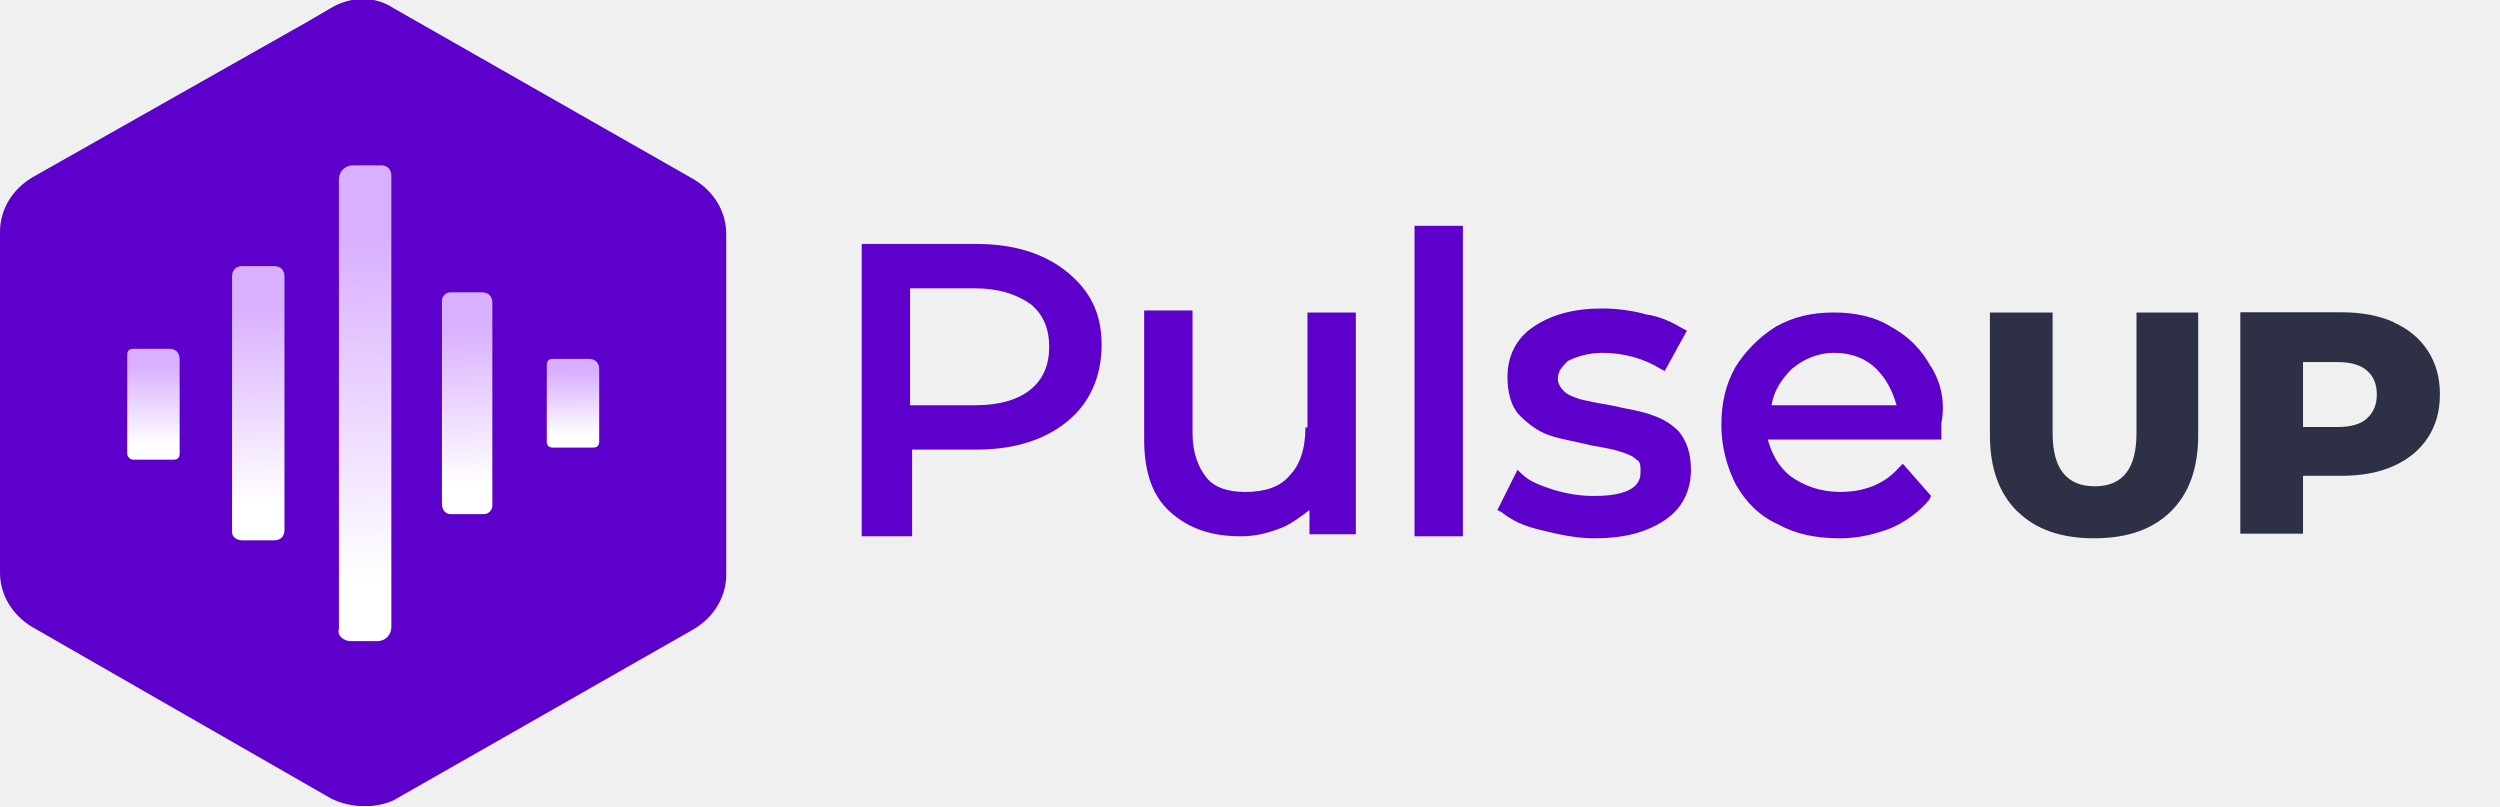
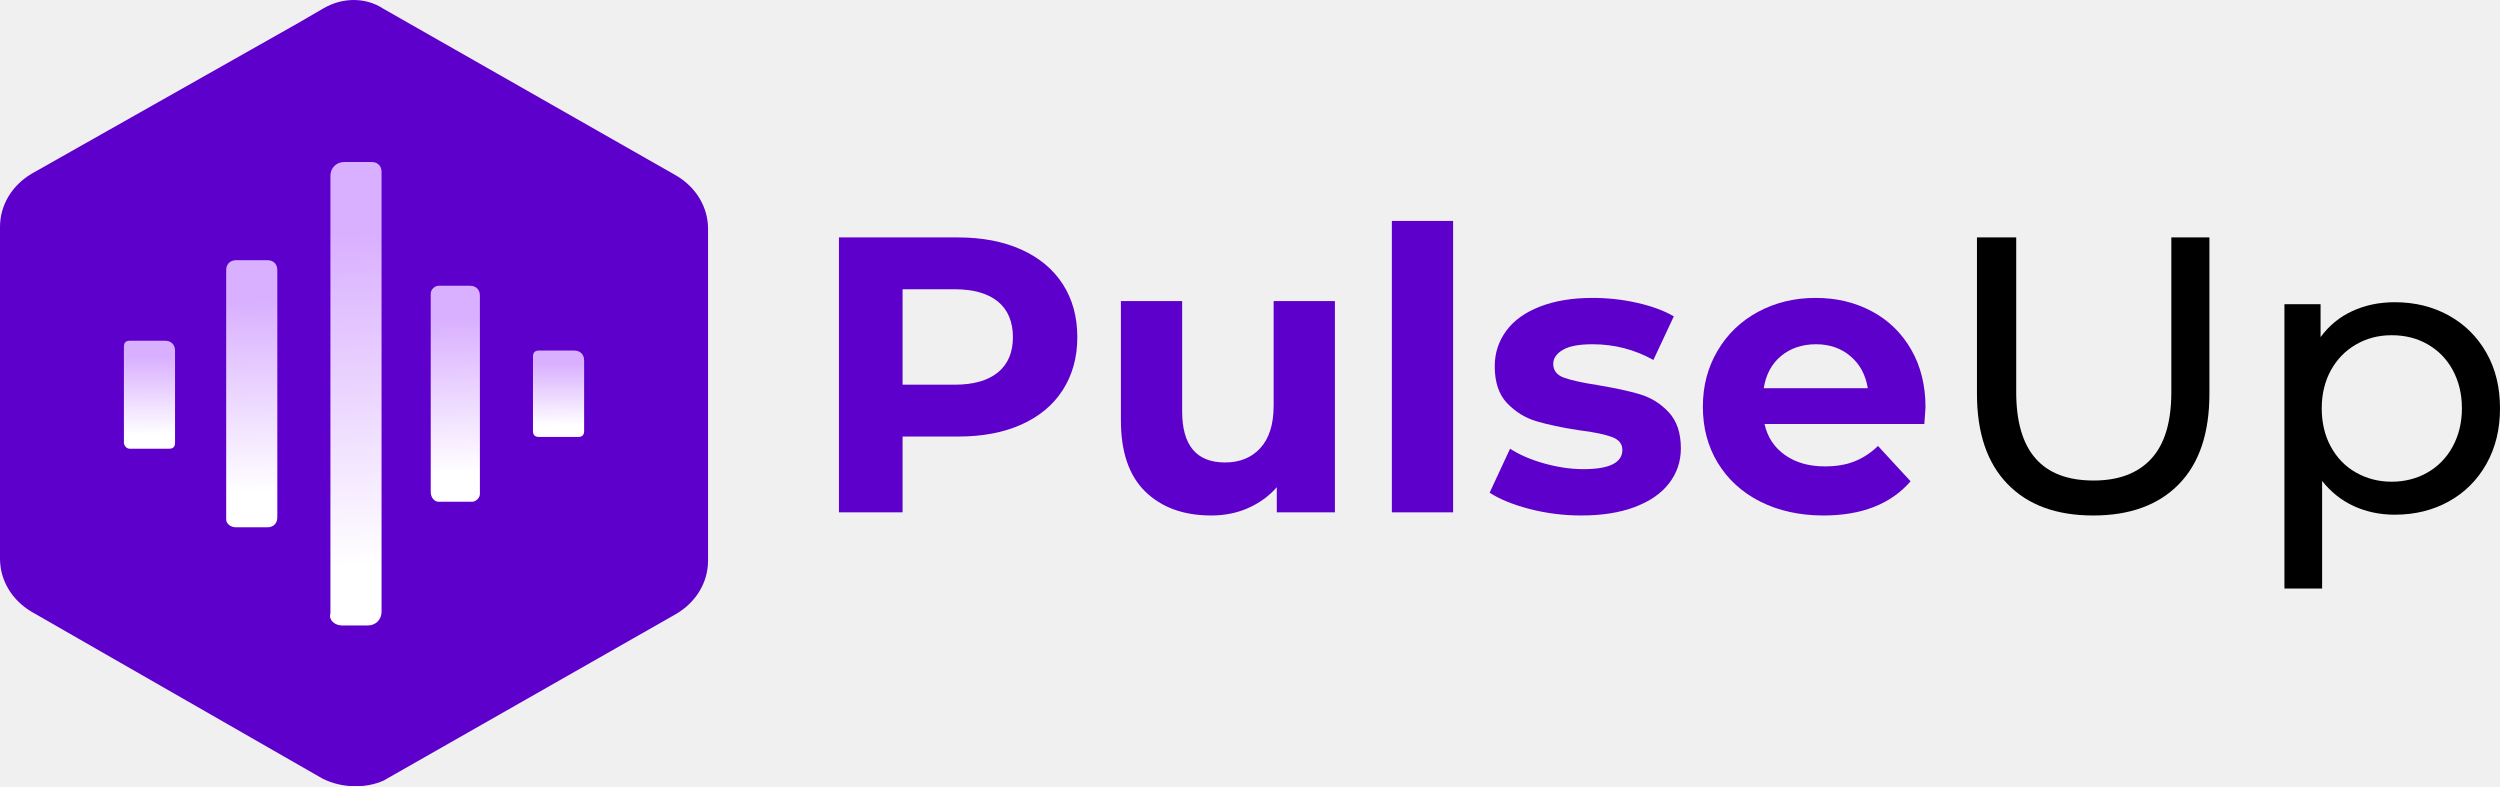
- <svg xmlns="http://www.w3.org/2000/svg" width="124" height="40" viewBox="0 0 124 40" fill="none">
-   <g clip-path="url(#clip0_6459_2802)">
-     <mask id="mask0_6459_2802" style="mask-type:luminance" maskUnits="userSpaceOnUse" x="0" y="0" width="124" height="40">
-       <path d="M124 0H0V40H124V0Z" fill="white" />
+ <svg xmlns="http://www.w3.org/2000/svg" width="124" height="39" viewBox="0 0 124 39" fill="none">
+   <g clip-path="url(#clip0_156_2)">
+     <mask id="mask0_156_2" style="mask-type:luminance" maskUnits="userSpaceOnUse" x="0" y="0" width="124" height="39">
+       <path d="M124 0H0V39H124V0Z" fill="white" />
    </mask>
-     <g mask="url(#mask0_6459_2802)">
-       <path d="M16.41 39.6L1.6 31.1C0.6 30.5 0 29.5 0 28.4V11.5C0 10.4 0.6 9.4 1.6 8.8L15.21 1.1L16.41 0.4C17.41 -0.2 18.61 -0.2 19.51 0.4L34.42 8.9C35.42 9.5 36.02 10.5 36.02 11.6V28.5C36.02 29.6 35.42 30.6 34.42 31.2L19.51 39.7C18.61 40.1 17.41 40.1 16.41 39.6Z" fill="#5E00CC" />
-       <path d="M27.42 22.2H29.42C29.62 22.2 29.72 22.1 29.72 21.9V18.3C29.72 18 29.52 17.8 29.22 17.8H27.42C27.22 17.8 27.12 17.9 27.12 18.1V21.9C27.12 22.1 27.22 22.2 27.42 22.2Z" fill="url(#paint0_linear_6459_2802)" />
-       <path d="M22.32 25.5H24.02C24.22 25.5 24.42 25.3 24.42 25.1V15C24.42 14.7 24.22 14.5 23.92 14.5H22.32C22.12 14.5 21.92 14.7 21.92 14.9V25C21.92 25.3 22.12 25.5 22.32 25.5Z" fill="url(#paint1_linear_6459_2802)" />
-       <path d="M17.41 31.8H18.71C19.11 31.8 19.41 31.5 19.41 31.1V8.7C19.41 8.4 19.21 8.2 18.91 8.2H17.51C17.11 8.2 16.81 8.5 16.81 8.9V31.2C16.71 31.5 17.01 31.8 17.41 31.8Z" fill="url(#paint2_linear_6459_2802)" />
-       <path d="M12.01 26.8H13.61C13.91 26.8 14.11 26.6 14.11 26.3V13.7C14.11 13.4 13.91 13.2 13.61 13.2H12.01C11.71 13.2 11.51 13.4 11.51 13.7V26.4C11.51 26.6 11.71 26.8 12.01 26.8Z" fill="url(#paint3_linear_6459_2802)" />
-       <path d="M6.61 22.8H8.61C8.81 22.8 8.91 22.7 8.91 22.5V17.8C8.91 17.5 8.71 17.3 8.41 17.3H6.61C6.41 17.3 6.31 17.4 6.31 17.6V22.5C6.31 22.6 6.41 22.8 6.61 22.8Z" fill="url(#paint4_linear_6459_2802)" />
-       <path d="M52.94 13.5C51.84 12.6 50.34 12.1 48.44 12.1H42.74V26.6H45.24V22.3H48.44C50.34 22.3 51.84 21.8 52.94 20.9C54.04 20 54.64 18.7 54.64 17.1C54.64 15.5 54.04 14.4 52.94 13.5ZM52.04 17.2C52.04 18.1 51.74 18.8 51.14 19.3C50.54 19.8 49.64 20.1 48.34 20.1H45.14V14.3H48.34C49.54 14.3 50.44 14.6 51.14 15.1C51.74 15.6 52.04 16.3 52.04 17.2Z" fill="#5E00CC" />
-       <path d="M64.75 21.2C64.75 22.3 64.45 23.1 63.95 23.6C63.45 24.2 62.65 24.4 61.75 24.4C60.95 24.4 60.25 24.2 59.85 23.7C59.45 23.2 59.15 22.5 59.15 21.5V15.4H56.75V21.8C56.75 23.4 57.15 24.6 58.05 25.4C58.95 26.2 60.05 26.6 61.55 26.6C62.35 26.6 63.05 26.4 63.75 26.1C64.15 25.9 64.55 25.6 64.95 25.3V26.5H67.25V15.5H64.85V21.2H64.75Z" fill="#5E00CC" />
-       <path d="M72.56 11.2H70.16V26.6H72.56V11.2Z" fill="#5E00CC" />
-       <path d="M81.971 20.6C81.471 20.4 80.77 20.3 79.871 20.1C79.27 20 78.77 19.9 78.371 19.8C78.07 19.7 77.77 19.6 77.57 19.4C77.371 19.2 77.27 19 77.27 18.8C77.27 18.4 77.471 18.2 77.77 17.9C78.171 17.7 78.77 17.5 79.471 17.5C80.57 17.5 81.57 17.8 82.371 18.3L82.57 18.4L83.671 16.4L83.471 16.3C82.971 16 82.371 15.7 81.671 15.6C80.971 15.4 80.171 15.3 79.471 15.3C78.07 15.3 76.971 15.6 76.07 16.2C75.171 16.8 74.77 17.7 74.77 18.7C74.77 19.5 74.971 20.2 75.371 20.6C75.77 21 76.27 21.4 76.871 21.6C77.471 21.8 78.171 21.9 78.971 22.1C79.57 22.2 80.07 22.3 80.371 22.4C80.671 22.5 80.971 22.6 81.171 22.8C81.371 22.9 81.371 23.1 81.371 23.4C81.371 23.7 81.371 24.6 79.07 24.6C78.371 24.6 77.77 24.5 77.07 24.3C76.471 24.1 75.871 23.9 75.471 23.5L75.27 23.3L74.27 25.3L74.471 25.4C74.971 25.8 75.57 26.1 76.471 26.3C77.27 26.5 78.171 26.7 79.07 26.7C80.57 26.7 81.671 26.4 82.57 25.8C83.471 25.2 83.871 24.3 83.871 23.3C83.871 22.5 83.671 21.9 83.27 21.4C82.971 21.1 82.57 20.8 81.971 20.6Z" fill="#5E00CC" />
-       <path d="M95.78 18.2C95.28 17.3 94.68 16.7 93.78 16.2C92.98 15.7 91.98 15.5 90.98 15.5C89.88 15.5 88.98 15.7 88.08 16.2C87.28 16.7 86.58 17.4 86.08 18.2C85.58 19.1 85.38 20 85.38 21.1C85.38 22.2 85.68 23.2 86.08 24C86.58 24.9 87.28 25.6 88.18 26C89.08 26.5 90.08 26.7 91.28 26.7C92.18 26.7 92.98 26.5 93.78 26.2C94.48 25.9 95.18 25.4 95.68 24.8L95.78 24.6L94.38 23L94.18 23.2C93.48 24 92.48 24.4 91.28 24.4C90.28 24.4 89.48 24.1 88.78 23.6C88.18 23.1 87.88 22.5 87.68 21.8H96.29V21C96.49 20 96.29 19 95.79 18.2H95.78ZM87.87 20.1C87.97 19.4 88.37 18.8 88.87 18.3C89.47 17.8 90.17 17.5 90.97 17.5C91.87 17.5 92.57 17.8 93.07 18.3C93.57 18.8 93.87 19.4 94.07 20.1H87.86H87.87Z" fill="#5E00CC" />
-       <path d="M100.06 25.37C99.16 24.48 98.7 23.22 98.7 21.59V15.5H101.81V21.49C101.81 23.25 102.51 24.12 103.9 24.12C105.29 24.12 105.97 23.24 105.97 21.49V15.5H109.03V21.59C109.03 23.22 108.58 24.48 107.67 25.37C106.77 26.26 105.5 26.7 103.87 26.7C102.24 26.7 100.97 26.26 100.07 25.37H100.06Z" fill="#2E3046" />
-       <path d="M118.73 15.99C119.46 16.32 120.03 16.79 120.42 17.4C120.82 18.01 121.02 18.73 121.02 19.56C121.02 20.39 120.82 21.1 120.42 21.71C120.02 22.32 119.46 22.78 118.73 23.11C118 23.44 117.13 23.6 116.14 23.6H114.23V26.47H111.12V15.49H116.14C117.13 15.49 118 15.65 118.73 15.98V15.99ZM117.4 20.75C117.72 20.47 117.89 20.08 117.89 19.57C117.89 19.06 117.73 18.66 117.4 18.38C117.08 18.1 116.59 17.96 115.96 17.96H114.23V21.18H115.96C116.6 21.18 117.08 21.04 117.4 20.76V20.75Z" fill="#2E3046" />
+     <g mask="url(#mask0_156_2)">
+       <path d="M15.981 38.62L1.558 30.341C0.584 29.757 0 28.782 0 27.711V11.25C0 10.179 0.584 9.205 1.558 8.62L14.812 1.12L15.981 0.438C16.955 -0.146 18.123 -0.146 19 0.438L33.52 8.718C34.494 9.302 35.078 10.276 35.078 11.347V27.808C35.078 28.88 34.494 29.854 33.52 30.438L19 38.718C18.123 39.107 16.955 39.107 15.981 38.62Z" fill="white" />
+       <path d="M26.703 21.672H28.651C28.846 21.672 28.943 21.575 28.943 21.38V17.873C28.943 17.581 28.748 17.386 28.456 17.386H26.703C26.509 17.386 26.411 17.484 26.411 17.678V21.38C26.411 21.575 26.509 21.672 26.703 21.672Z" fill="url(#paint0_linear_156_2)" />
+       <path d="M21.736 24.886H23.392C23.587 24.886 23.781 24.692 23.781 24.497V14.659C23.781 14.367 23.587 14.172 23.294 14.172H21.736C21.541 14.172 21.347 14.367 21.347 14.562V24.399C21.347 24.692 21.541 24.886 21.736 24.886Z" fill="url(#paint1_linear_156_2)" />
+       <path d="M16.955 31.023H18.221C18.61 31.023 18.902 30.73 18.902 30.341V8.523C18.902 8.231 18.708 8.036 18.416 8.036H17.052C16.663 8.036 16.37 8.328 16.37 8.718V30.438C16.273 30.73 16.565 31.023 16.955 31.023Z" fill="url(#paint2_linear_156_2)" />
+       <path d="M11.696 26.152H13.254C13.546 26.152 13.741 25.958 13.741 25.666V13.393C13.741 13.101 13.546 12.906 13.254 12.906H11.696C11.404 12.906 11.209 13.101 11.209 13.393V25.763C11.209 25.958 11.404 26.152 11.696 26.152Z" fill="url(#paint3_linear_156_2)" />
+       <path d="M6.437 22.256H8.384C8.579 22.256 8.677 22.159 8.677 21.964V17.386C8.677 17.094 8.482 16.899 8.19 16.899H6.437C6.242 16.899 6.145 16.997 6.145 17.192V21.964C6.145 22.062 6.242 22.256 6.437 22.256Z" fill="url(#paint4_linear_156_2)" />
+       <path d="M50.659 12.38C51.545 12.779 52.237 13.354 52.714 14.094C53.191 14.834 53.435 15.711 53.435 16.724C53.435 17.737 53.191 18.594 52.714 19.344C52.237 20.094 51.545 20.659 50.659 21.058C49.773 21.458 48.721 21.653 47.514 21.653H44.768V25.412H41.612V11.776H47.514C48.721 11.776 49.773 11.98 50.659 12.38ZM49.501 18.468C49.997 18.058 50.241 17.474 50.241 16.724C50.241 15.974 49.997 15.37 49.501 14.961C49.004 14.552 48.283 14.347 47.339 14.347H44.768V19.081H47.339C48.283 19.081 49.004 18.877 49.501 18.468Z" fill="#5E00CC" />
+       <path d="M66.212 14.932V25.412H63.329V24.166C62.93 24.623 62.443 24.964 61.888 25.208C61.333 25.451 60.729 25.568 60.077 25.568C58.703 25.568 57.612 25.169 56.804 24.38C55.996 23.591 55.597 22.412 55.597 20.854V14.932H58.635V20.406C58.635 22.091 59.346 22.938 60.758 22.938C61.489 22.938 62.073 22.704 62.511 22.227C62.949 21.75 63.173 21.049 63.173 20.114V14.932H66.212Z" fill="#5E00CC" />
+       <path d="M69.036 10.958H72.074V25.412H69.036V10.958Z" fill="#5E00CC" />
+       <path d="M75.872 25.247C75.045 25.032 74.382 24.76 73.886 24.438L74.899 22.256C75.366 22.558 75.931 22.802 76.593 22.987C77.255 23.172 77.908 23.27 78.541 23.27C79.826 23.27 80.469 22.948 80.469 22.315C80.469 22.013 80.294 21.799 79.943 21.672C79.593 21.546 79.057 21.429 78.326 21.341C77.47 21.214 76.759 21.058 76.204 20.893C75.648 20.727 75.162 20.425 74.752 19.997C74.343 19.568 74.139 18.955 74.139 18.166C74.139 17.503 74.334 16.919 74.714 16.403C75.093 15.886 75.658 15.487 76.388 15.205C77.119 14.922 77.986 14.776 78.989 14.776C79.729 14.776 80.469 14.854 81.199 15.02C81.93 15.185 82.543 15.409 83.021 15.692L82.008 17.854C81.082 17.338 80.079 17.075 78.989 17.075C78.336 17.075 77.849 17.162 77.528 17.347C77.207 17.532 77.041 17.766 77.041 18.049C77.041 18.37 77.216 18.604 77.567 18.73C77.918 18.857 78.473 18.984 79.242 19.101C80.099 19.247 80.8 19.393 81.346 19.558C81.891 19.724 82.368 20.016 82.767 20.445C83.166 20.873 83.371 21.468 83.371 22.237C83.371 22.89 83.176 23.464 82.787 23.971C82.397 24.477 81.832 24.867 81.082 25.149C80.333 25.432 79.446 25.568 78.424 25.568C77.557 25.568 76.7 25.461 75.872 25.247Z" fill="#5E00CC" />
+       <path d="M95.447 21.029H87.52C87.666 21.682 87.997 22.188 88.533 22.568C89.068 22.948 89.73 23.133 90.519 23.133C91.065 23.133 91.552 23.055 91.97 22.89C92.389 22.724 92.788 22.471 93.149 22.12L94.765 23.873C93.782 25.003 92.34 25.568 90.441 25.568C89.263 25.568 88.211 25.334 87.305 24.877C86.4 24.419 85.699 23.776 85.202 22.958C84.705 22.14 84.462 21.214 84.462 20.172C84.462 19.13 84.705 18.224 85.192 17.396C85.679 16.568 86.351 15.925 87.198 15.468C88.046 15.01 89 14.776 90.052 14.776C91.103 14.776 92.009 15 92.837 15.438C93.665 15.877 94.317 16.51 94.794 17.338C95.272 18.166 95.505 19.12 95.505 20.211C95.505 20.25 95.486 20.523 95.447 21.029ZM88.338 17.659C87.87 18.049 87.588 18.584 87.481 19.256H92.642C92.535 18.594 92.253 18.068 91.785 17.669C91.318 17.27 90.743 17.075 90.071 17.075C89.399 17.075 88.805 17.27 88.338 17.659Z" fill="#5E00CC" />
+       <path d="M99.576 24.01C98.563 22.968 98.057 21.477 98.057 19.529V11.776H100.004V19.451C100.004 22.373 101.28 23.834 103.841 23.834C105.088 23.834 106.042 23.474 106.704 22.753C107.367 22.032 107.698 20.932 107.698 19.451V11.776H109.587V19.529C109.587 21.487 109.081 22.987 108.068 24.019C107.055 25.052 105.643 25.568 103.822 25.568C102.001 25.568 100.589 25.052 99.576 24.01Z" fill="black" />
+       <path d="M121.468 15.653C122.257 16.091 122.881 16.714 123.328 17.503C123.777 18.292 124 19.208 124 20.25C124 21.292 123.777 22.208 123.328 23.006C122.881 23.805 122.257 24.428 121.468 24.867C120.68 25.305 119.784 25.529 118.781 25.529C118.04 25.529 117.359 25.383 116.745 25.101C116.132 24.818 115.606 24.399 115.177 23.854V29.192H113.308V15.088H115.1V16.724C115.518 16.149 116.044 15.721 116.677 15.429C117.31 15.136 118.011 14.99 118.781 14.99C119.784 14.99 120.68 15.214 121.468 15.653ZM120.407 23.435C120.933 23.133 121.352 22.704 121.654 22.149C121.955 21.594 122.111 20.961 122.111 20.25C122.111 19.539 121.955 18.906 121.654 18.351C121.352 17.795 120.933 17.377 120.407 17.075C119.881 16.773 119.287 16.627 118.625 16.627C117.963 16.627 117.388 16.782 116.862 17.084C116.336 17.386 115.917 17.815 115.615 18.36C115.314 18.906 115.158 19.539 115.158 20.25C115.158 20.961 115.304 21.594 115.606 22.149C115.908 22.704 116.317 23.133 116.852 23.435C117.388 23.737 117.972 23.893 118.625 23.893C119.277 23.893 119.881 23.737 120.407 23.435Z" fill="black" />
+       <path d="M15.999 38.621L1.561 30.342C0.585 29.758 0 28.784 0 27.712V11.25C0 10.179 0.585 9.205 1.561 8.62L14.828 1.12L15.999 0.438C16.974 -0.146 18.145 -0.146 19.023 0.438L33.558 8.718C34.534 9.302 35.119 10.276 35.119 11.348V27.809C35.119 28.881 34.534 29.855 33.558 30.439L19.023 38.719C18.145 39.108 16.974 39.108 15.999 38.621Z" fill="#5E00CC" />
+       <path d="M26.729 21.673H28.68C28.875 21.673 28.973 21.575 28.973 21.381V17.874C28.973 17.582 28.778 17.387 28.485 17.387H26.729C26.534 17.387 26.436 17.484 26.436 17.679V21.381C26.436 21.575 26.534 21.673 26.729 21.673Z" fill="url(#paint5_linear_156_2)" />
+       <path d="M21.754 24.887H23.413C23.608 24.887 23.803 24.692 23.803 24.498V14.66C23.803 14.367 23.608 14.173 23.315 14.173H21.754C21.559 14.173 21.364 14.367 21.364 14.562V24.4C21.364 24.692 21.559 24.887 21.754 24.887Z" fill="url(#paint6_linear_156_2)" />
+       <path d="M16.974 31.024H18.242C18.633 31.024 18.925 30.732 18.925 30.342V8.523C18.925 8.231 18.73 8.036 18.438 8.036H17.072C16.682 8.036 16.389 8.328 16.389 8.718V30.439C16.291 30.732 16.584 31.024 16.974 31.024Z" fill="url(#paint7_linear_156_2)" />
+       <path d="M11.707 26.154H13.267C13.56 26.154 13.755 25.959 13.755 25.667V13.393C13.755 13.101 13.56 12.906 13.267 12.906H11.707C11.414 12.906 11.219 13.101 11.219 13.393V25.764C11.219 25.959 11.414 26.154 11.707 26.154Z" fill="url(#paint8_linear_156_2)" />
+       <path d="M6.438 22.257H8.389C8.584 22.257 8.682 22.16 8.682 21.965V17.387C8.682 17.095 8.487 16.9 8.194 16.9H6.438C6.243 16.9 6.146 16.997 6.146 17.192V21.965C6.146 22.062 6.243 22.257 6.438 22.257Z" fill="url(#paint9_linear_156_2)" />
    </g>
  </g>
  <defs>
-     <linearGradient id="paint0_linear_6459_2802" x1="28.41" y1="18.45" x2="28.43" y2="21.63" gradientUnits="userSpaceOnUse">
+     <linearGradient id="paint0_linear_156_2" x1="27.197" y1="18.028" x2="27.22" y2="21.126" gradientUnits="userSpaceOnUse">
+       <stop stop-color="#5E00CC" />
+       <stop offset="1" stop-color="#B16FFF" />
+     </linearGradient>
+     <linearGradient id="paint1_linear_156_2" x1="22.102" y1="15.777" x2="22.25" y2="23.519" gradientUnits="userSpaceOnUse">
+       <stop stop-color="#5E00CC" />
+       <stop offset="1" stop-color="#B16FFF" />
+     </linearGradient>
+     <linearGradient id="paint2_linear_156_2" x1="17.143" y1="11.479" x2="17.789" y2="28.07" gradientUnits="userSpaceOnUse">
+       <stop stop-color="#5E00CC" />
+       <stop offset="1" stop-color="#B16FFF" />
+     </linearGradient>
+     <linearGradient id="paint3_linear_156_2" x1="11.995" y1="14.89" x2="12.211" y2="24.461" gradientUnits="userSpaceOnUse">
+       <stop stop-color="#5E00CC" />
+       <stop offset="1" stop-color="#B16FFF" />
+     </linearGradient>
+     <linearGradient id="paint4_linear_156_2" x1="6.931" y1="17.702" x2="6.966" y2="21.574" gradientUnits="userSpaceOnUse">
+       <stop stop-color="#5E00CC" />
+       <stop offset="1" stop-color="#B16FFF" />
+     </linearGradient>
+     <linearGradient id="paint5_linear_156_2" x1="27.224" y1="18.029" x2="27.247" y2="21.127" gradientUnits="userSpaceOnUse">
      <stop stop-color="#D9AFFF" />
      <stop offset="1" stop-color="white" />
    </linearGradient>
-     <linearGradient id="paint1_linear_6459_2802" x1="23.1" y1="16.14" x2="23.25" y2="24.09" gradientUnits="userSpaceOnUse">
+     <linearGradient id="paint6_linear_156_2" x1="22.121" y1="15.778" x2="22.268" y2="23.52" gradientUnits="userSpaceOnUse">
      <stop stop-color="#D9AFFF" />
      <stop offset="1" stop-color="white" />
    </linearGradient>
-     <linearGradient id="paint2_linear_6459_2802" x1="17.78" y1="11.73" x2="18.45" y2="28.76" gradientUnits="userSpaceOnUse">
+     <linearGradient id="paint7_linear_156_2" x1="17.163" y1="11.48" x2="17.808" y2="28.071" gradientUnits="userSpaceOnUse">
      <stop stop-color="#D9AFFF" />
      <stop offset="1" stop-color="white" />
    </linearGradient>
-     <linearGradient id="paint3_linear_6459_2802" x1="12.7" y1="15.23" x2="12.92" y2="25.05" gradientUnits="userSpaceOnUse">
+     <linearGradient id="paint8_linear_156_2" x1="12.006" y1="14.891" x2="12.222" y2="24.462" gradientUnits="userSpaceOnUse">
      <stop stop-color="#D9AFFF" />
      <stop offset="1" stop-color="white" />
    </linearGradient>
-     <linearGradient id="paint4_linear_6459_2802" x1="7.59" y1="18.12" x2="7.62" y2="22.09" gradientUnits="userSpaceOnUse">
+     <linearGradient id="paint9_linear_156_2" x1="6.933" y1="17.703" x2="6.968" y2="21.575" gradientUnits="userSpaceOnUse">
      <stop stop-color="#D9AFFF" />
      <stop offset="1" stop-color="white" />
    </linearGradient>
-     <clipPath id="clip0_6459_2802">
-       <rect width="124" height="40" fill="white" />
+     <clipPath id="clip0_156_2">
+       <rect width="124" height="39" fill="white" />
    </clipPath>
  </defs>
</svg>
